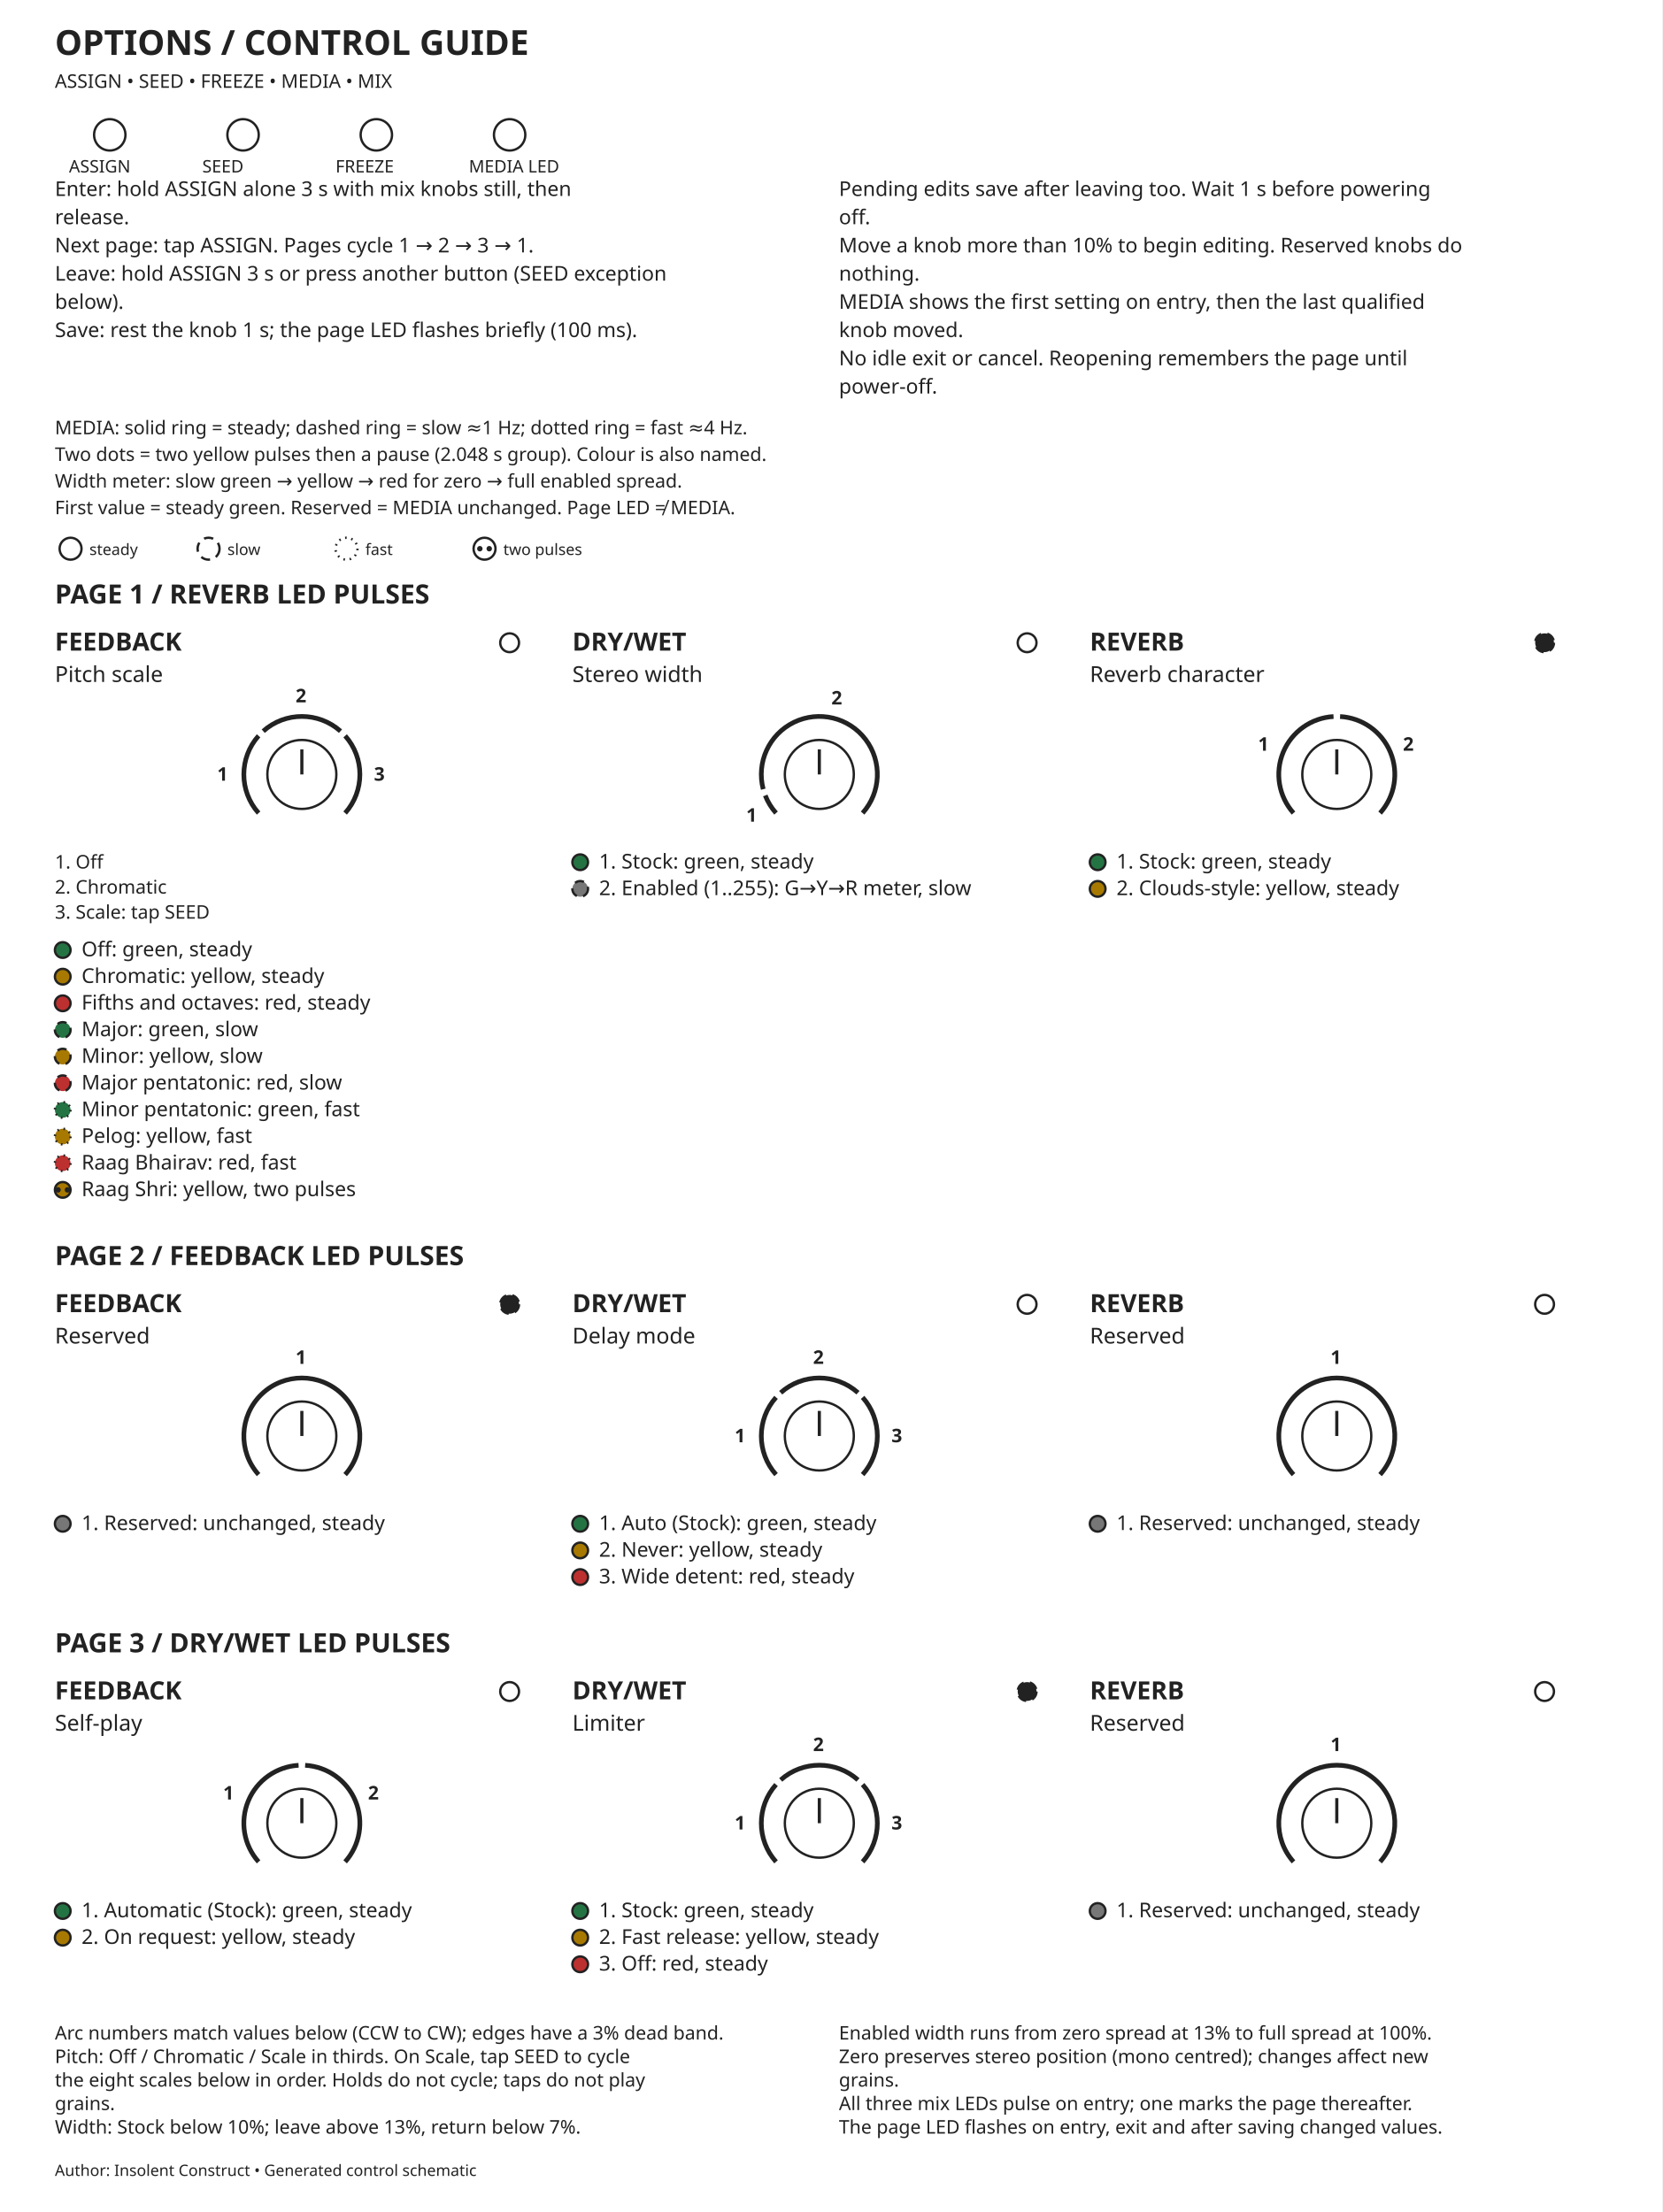
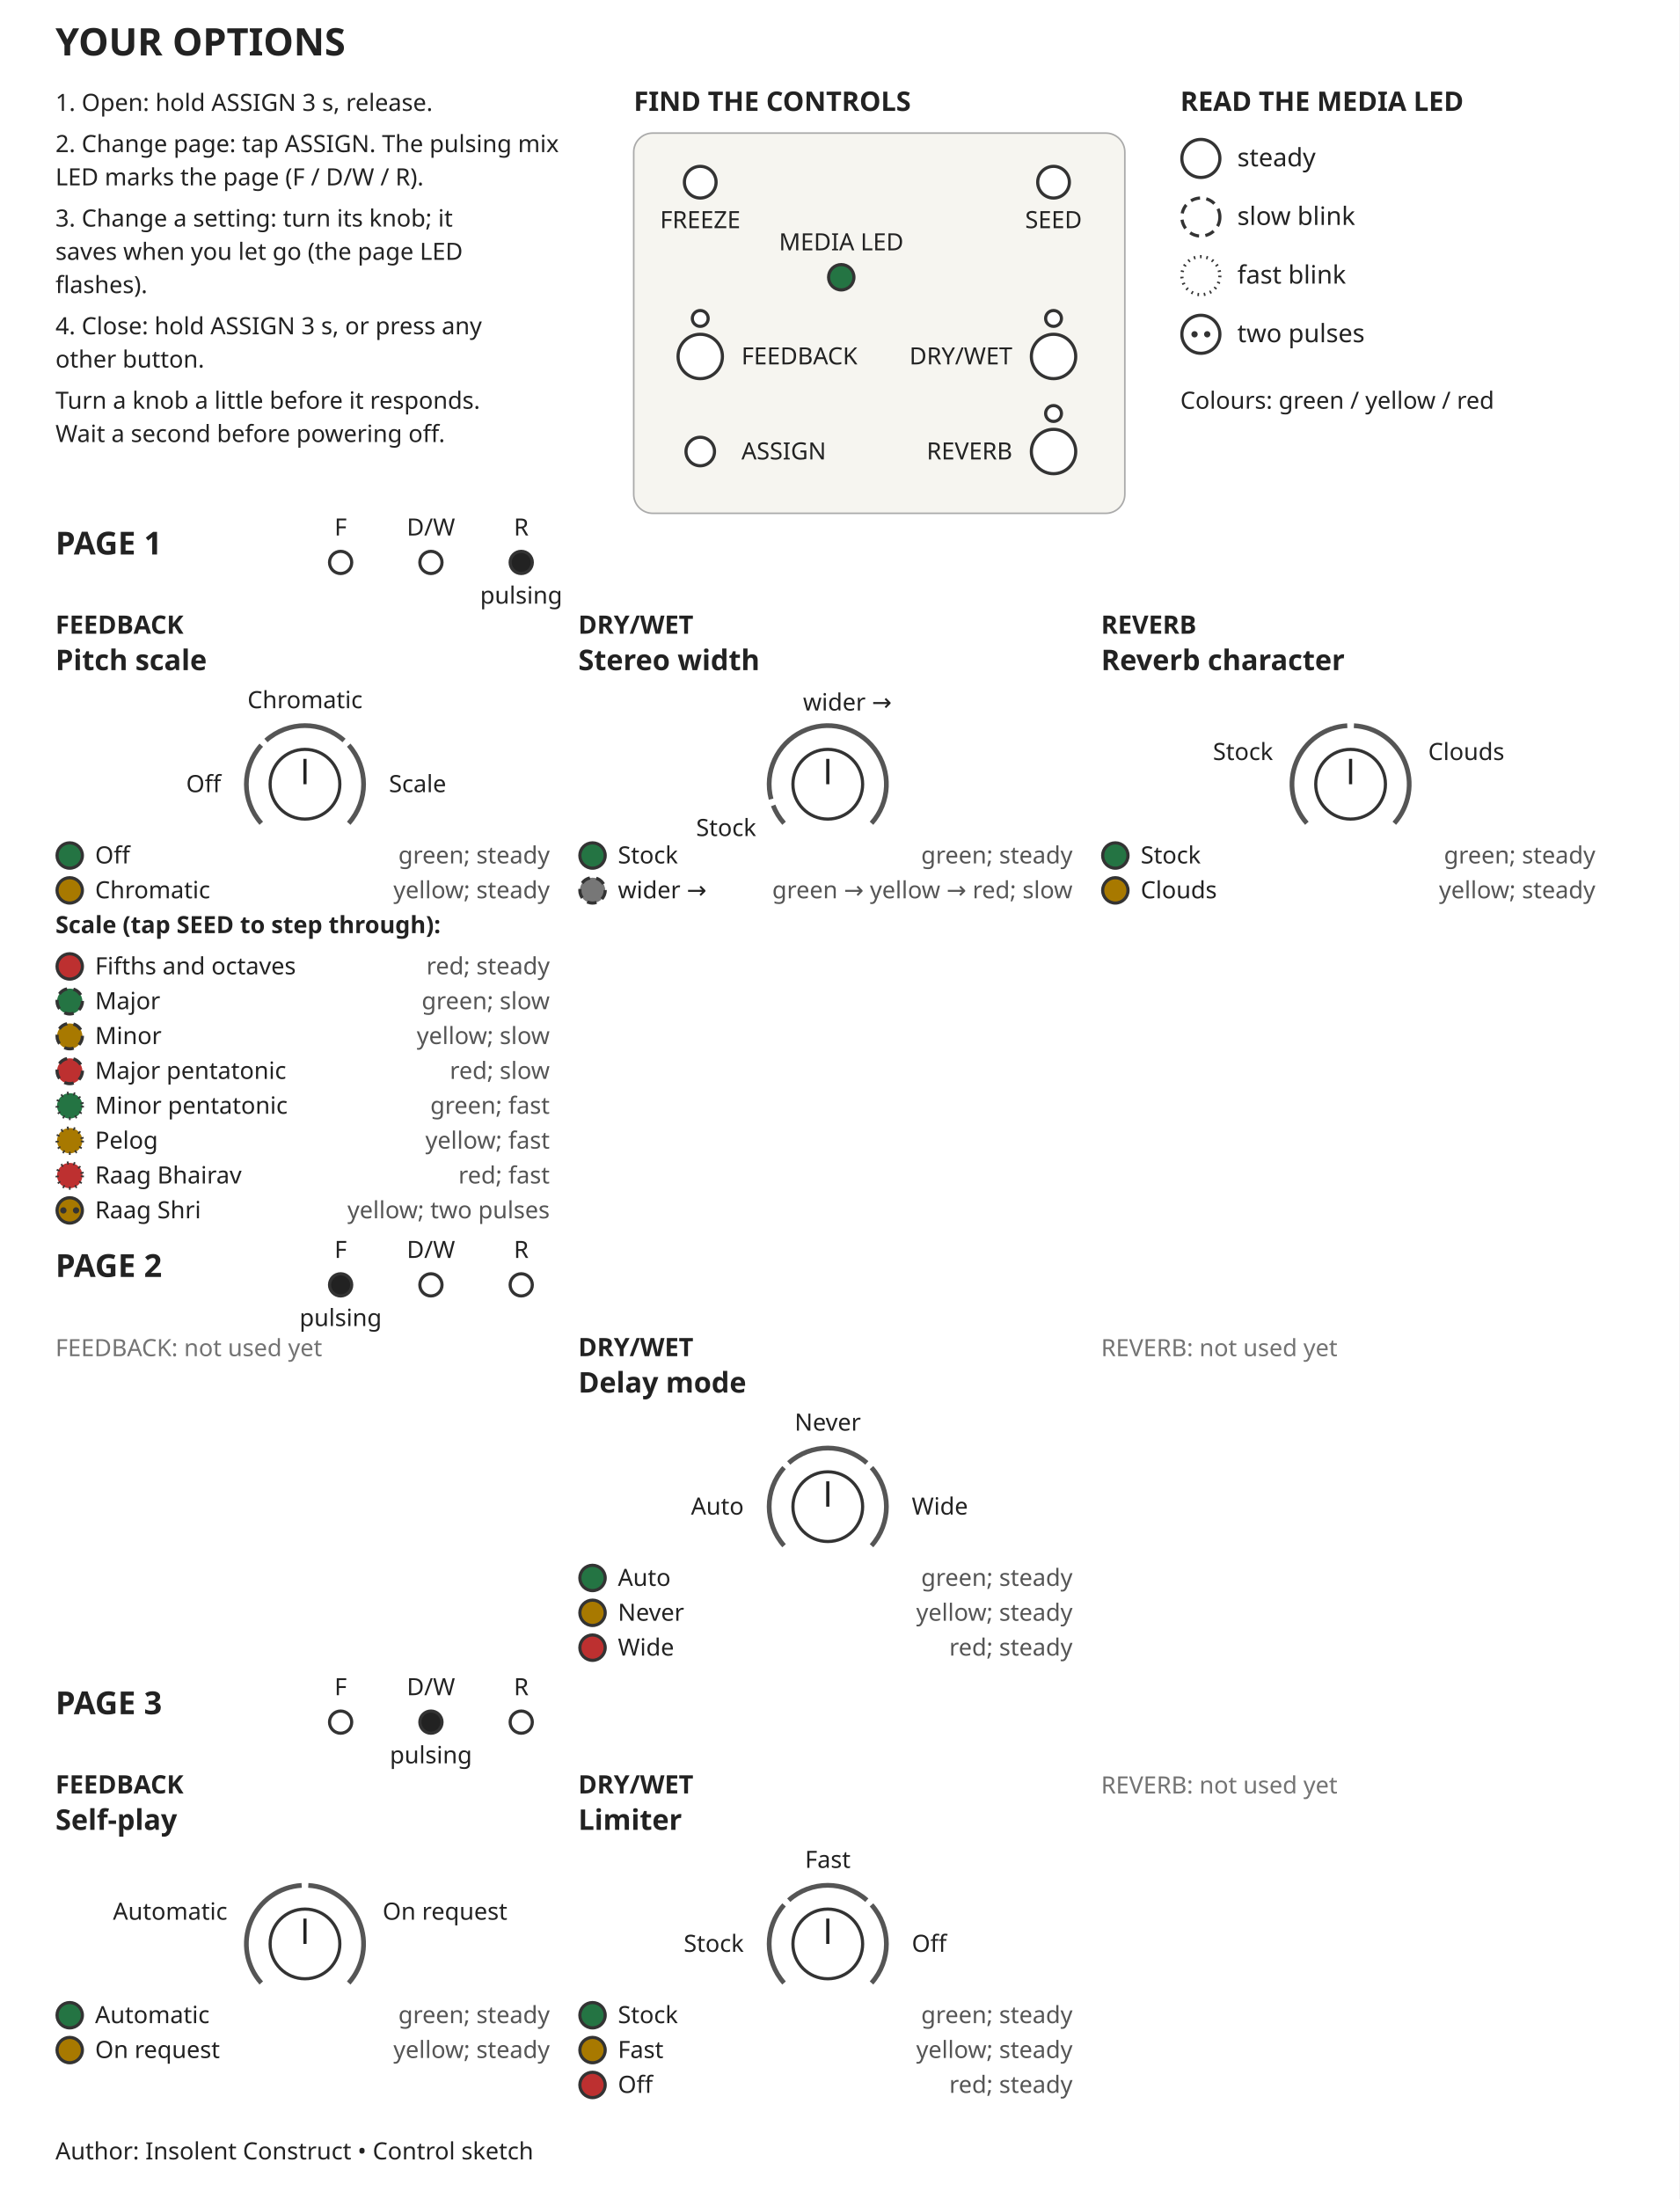
- <svg xmlns="http://www.w3.org/2000/svg" width="190mm" height="252.92mm" viewBox="0 0 1060 1411" role="img" aria-labelledby="title desc">
+ <svg xmlns="http://www.w3.org/2000/svg" width="190mm" height="248.79mm" viewBox="0 0 1060 1388" role="img" aria-labelledby="title desc">
  <rect width="100%" height="100%" fill="white" />
  <g font-family="sans-serif" fill="#222">
-     <text x="35" y="35" font-size="22" font-weight="bold">OPTIONS / CONTROL GUIDE</text>
-     <text x="35" y="56" font-size="12" font-weight="normal">ASSIGN • SEED • FREEZE • MEDIA • MIX</text>
-     <circle cx="70" cy="86" r="10" fill="white" stroke="#222" stroke-width="1.5" />
-     <text x="44" y="110" font-size="11" font-weight="normal">ASSIGN</text>
-     <circle cx="155" cy="86" r="10" fill="white" stroke="#222" stroke-width="1.5" />
-     <text x="129" y="110" font-size="11" font-weight="normal">SEED</text>
-     <circle cx="240" cy="86" r="10" fill="white" stroke="#222" stroke-width="1.5" />
-     <text x="214" y="110" font-size="11" font-weight="normal">FREEZE</text>
-     <circle cx="325" cy="86" r="10" fill="white" stroke="#222" stroke-width="1.5" />
-     <text x="299" y="110" font-size="11" font-weight="normal">MEDIA LED</text>
-     <text x="35" y="125" font-size="13" font-weight="normal">Enter: hold ASSIGN alone 3 s with mix knobs still, then</text>
-     <text x="35" y="143" font-size="13" font-weight="normal">release.</text>
-     <text x="35" y="161" font-size="13" font-weight="normal">Next page: tap ASSIGN. Pages cycle 1 → 2 → 3 → 1.</text>
-     <text x="35" y="179" font-size="13" font-weight="normal">Leave: hold ASSIGN 3 s or press another button (SEED exception</text>
-     <text x="35" y="197" font-size="13" font-weight="normal">below).</text>
-     <text x="35" y="215" font-size="13" font-weight="normal">Save: rest the knob 1 s; the page LED flashes briefly (100 ms).</text>
-     <text x="535" y="125" font-size="13" font-weight="normal">Pending edits save after leaving too. Wait 1 s before powering</text>
-     <text x="535" y="143" font-size="13" font-weight="normal">off.</text>
-     <text x="535" y="161" font-size="13" font-weight="normal">Move a knob more than 10% to begin editing. Reserved knobs do</text>
-     <text x="535" y="179" font-size="13" font-weight="normal">nothing.</text>
-     <text x="535" y="197" font-size="13" font-weight="normal">MEDIA shows the first setting on entry, then the last qualified</text>
-     <text x="535" y="215" font-size="13" font-weight="normal">knob moved.</text>
-     <text x="535" y="233" font-size="13" font-weight="normal">No idle exit or cancel. Reopening remembers the page until</text>
-     <text x="535" y="251" font-size="13" font-weight="normal">power-off.</text>
-     <text x="35" y="277" font-size="12" font-weight="normal">MEDIA: solid ring = steady; dashed ring = slow ≈1 Hz; dotted ring = fast ≈4 Hz.</text>
-     <text x="35" y="294" font-size="12" font-weight="normal">Two dots = two yellow pulses then a pause (2.048 s group). Colour is also named.</text>
-     <text x="35" y="311" font-size="12" font-weight="normal">Width meter: slow green → yellow → red for zero → full enabled spread.</text>
-     <text x="35" y="328" font-size="12" font-weight="normal">First value = steady green. Reserved = MEDIA unchanged. Page LED ≠ MEDIA.</text>
-     <circle cx="45" cy="350" r="7" fill="white" stroke="#222" stroke-width="1.5" />
-     <text x="57" y="354" font-size="10" font-weight="normal">steady</text>
-     <circle cx="133" cy="350" r="7" fill="white" stroke="#222" stroke-width="1.5" stroke-dasharray="6 4" />
-     <text x="145" y="354" font-size="10" font-weight="normal">slow</text>
-     <circle cx="221" cy="350" r="7" fill="white" stroke="#222" stroke-width="1.5" stroke-dasharray="1 3" />
-     <text x="233" y="354" font-size="10" font-weight="normal">fast</text>
-     <circle cx="309" cy="350" r="7" fill="white" stroke="#222" stroke-width="1.5" />
-     <circle cx="306" cy="350" r="1" fill="#222" stroke="#222" stroke-width="1.5" />
-     <circle cx="312" cy="350" r="1" fill="#222" stroke="#222" stroke-width="1.5" />
-     <text x="321" y="354" font-size="10" font-weight="normal">two pulses</text>
-     <text x="35" y="385" font-size="17" font-weight="bold">PAGE 1 / REVERB LED PULSES</text>
-     <circle cx="325" cy="410" r="6" fill="white" stroke="#222" stroke-width="1.5" />
-     <text x="35" y="415" font-size="16" font-weight="bold">FEEDBACK</text>
-     <text x="35" y="435" font-size="14" font-weight="normal">Pitch scale</text>
-     <circle cx="192.5" cy="494" r="22" fill="white" stroke="#222" stroke-width="1.5" />
-     <path d="M 192.5 494 v -16" stroke="#222" stroke-width="2" />
-     <path d="M 164.900 518.642 A 37 37 0 0 1 164.900 469.358" fill="none" stroke="#222" stroke-width="3" />
-     <text x="138.5" y="498.0" font-size="12" font-weight="bold">1</text>
-     <text x="35" y="554" font-size="12" font-weight="normal">1. Off</text>
-     <path d="M 167.858 466.400 A 37 37 0 0 1 217.142 466.400" fill="none" stroke="#222" stroke-width="3" />
-     <text x="188.5" y="448.0" font-size="12" font-weight="bold">2</text>
-     <text x="35" y="570" font-size="12" font-weight="normal">2. Chromatic</text>
-     <path d="M 220.100 469.358 A 37 37 0 0 1 220.100 518.642" fill="none" stroke="#222" stroke-width="3" />
-     <text x="238.5" y="498.0" font-size="12" font-weight="bold">3</text>
-     <text x="35" y="586" font-size="12" font-weight="normal">3. Scale: tap SEED</text>
-     <circle cx="40" cy="606" r="5" fill="#247443" stroke="#222" stroke-width="1.5" />
-     <text x="52" y="610" font-size="13" font-weight="normal">Off: green, steady</text>
-     <circle cx="40" cy="623" r="5" fill="#a87900" stroke="#222" stroke-width="1.5" />
-     <text x="52" y="627" font-size="13" font-weight="normal">Chromatic: yellow, steady</text>
-     <circle cx="40" cy="640" r="5" fill="#bd3030" stroke="#222" stroke-width="1.5" />
-     <text x="52" y="644" font-size="13" font-weight="normal">Fifths and octaves: red, steady</text>
-     <circle cx="40" cy="657" r="5" fill="#247443" stroke="#222" stroke-width="1.5" stroke-dasharray="6 4" />
-     <text x="52" y="661" font-size="13" font-weight="normal">Major: green, slow</text>
-     <circle cx="40" cy="674" r="5" fill="#a87900" stroke="#222" stroke-width="1.5" stroke-dasharray="6 4" />
-     <text x="52" y="678" font-size="13" font-weight="normal">Minor: yellow, slow</text>
-     <circle cx="40" cy="691" r="5" fill="#bd3030" stroke="#222" stroke-width="1.5" stroke-dasharray="6 4" />
-     <text x="52" y="695" font-size="13" font-weight="normal">Major pentatonic: red, slow</text>
-     <circle cx="40" cy="708" r="5" fill="#247443" stroke="#222" stroke-width="1.5" stroke-dasharray="1 3" />
-     <text x="52" y="712" font-size="13" font-weight="normal">Minor pentatonic: green, fast</text>
-     <circle cx="40" cy="725" r="5" fill="#a87900" stroke="#222" stroke-width="1.5" stroke-dasharray="1 3" />
-     <text x="52" y="729" font-size="13" font-weight="normal">Pelog: yellow, fast</text>
-     <circle cx="40" cy="742" r="5" fill="#bd3030" stroke="#222" stroke-width="1.5" stroke-dasharray="1 3" />
-     <text x="52" y="746" font-size="13" font-weight="normal">Raag Bhairav: red, fast</text>
-     <circle cx="40" cy="759" r="5" fill="#a87900" stroke="#222" stroke-width="1.5" />
-     <circle cx="37" cy="759" r="1" fill="#222" stroke="#222" stroke-width="1.5" />
-     <circle cx="43" cy="759" r="1" fill="#222" stroke="#222" stroke-width="1.5" />
-     <text x="52" y="763" font-size="13" font-weight="normal">Raag Shri: yellow, two pulses</text>
-     <circle cx="655" cy="410" r="6" fill="white" stroke="#222" stroke-width="1.5" />
-     <text x="365" y="415" font-size="16" font-weight="bold">DRY/WET</text>
-     <text x="365" y="435" font-size="14" font-weight="normal">Stereo width</text>
-     <circle cx="522.5" cy="494" r="22" fill="white" stroke="#222" stroke-width="1.5" />
-     <path d="M 522.5 494 v -16" stroke="#222" stroke-width="2" />
-     <path d="M 494.900 518.642 A 37 37 0 0 1 488.013 507.404" fill="none" stroke="#222" stroke-width="3" />
-     <text x="475.87" y="524.12" font-size="12" font-weight="bold">1</text>
-     <path d="M 486.721 503.427 A 37 37 0 1 1 550.100 518.642" fill="none" stroke="#222" stroke-width="3" />
-     <text x="530.17" y="449.38" font-size="12" font-weight="bold">2</text>
-     <circle cx="370" cy="550" r="5" fill="#247443" stroke="#222" stroke-width="1.5" />
-     <text x="382" y="554" font-size="13" font-weight="normal">1. Stock: green, steady</text>
-     <circle cx="370" cy="567" r="5" fill="#777" stroke="#222" stroke-width="1.5" stroke-dasharray="6 4" />
-     <text x="382" y="571" font-size="13" font-weight="normal">2. Enabled (1..255): G→Y→R meter, slow</text>
-     <circle cx="985" cy="410" r="6" fill="#222" stroke="#222" stroke-width="1.5" stroke-dasharray="6 4" />
-     <text x="695" y="415" font-size="16" font-weight="bold">REVERB</text>
-     <text x="695" y="435" font-size="14" font-weight="normal">Reverb character</text>
-     <circle cx="852.5" cy="494" r="22" fill="white" stroke="#222" stroke-width="1.5" />
-     <path d="M 852.5 494 v -16" stroke="#222" stroke-width="2" />
-     <path d="M 824.900 518.642 A 37 37 0 0 1 850.409 457.059" fill="none" stroke="#222" stroke-width="3" />
-     <text x="802.31" y="478.87" font-size="12" font-weight="bold">1</text>
-     <path d="M 854.591 457.059 A 37 37 0 0 1 880.100 518.642" fill="none" stroke="#222" stroke-width="3" />
-     <text x="894.69" y="478.87" font-size="12" font-weight="bold">2</text>
-     <circle cx="700" cy="550" r="5" fill="#247443" stroke="#222" stroke-width="1.5" />
-     <text x="712" y="554" font-size="13" font-weight="normal">1. Stock: green, steady</text>
-     <circle cx="700" cy="567" r="5" fill="#a87900" stroke="#222" stroke-width="1.5" />
-     <text x="712" y="571" font-size="13" font-weight="normal">2. Clouds-style: yellow, steady</text>
-     <text x="35" y="807" font-size="17" font-weight="bold">PAGE 2 / FEEDBACK LED PULSES</text>
-     <circle cx="325" cy="832" r="6" fill="#222" stroke="#222" stroke-width="1.5" stroke-dasharray="6 4" />
-     <text x="35" y="837" font-size="16" font-weight="bold">FEEDBACK</text>
-     <text x="35" y="857" font-size="14" font-weight="normal">Reserved</text>
-     <circle cx="192.5" cy="916" r="22" fill="white" stroke="#222" stroke-width="1.5" />
-     <path d="M 192.5 916 v -16" stroke="#222" stroke-width="2" />
-     <path d="M 164.900 940.642 A 37 37 0 1 1 220.100 940.642" fill="none" stroke="#222" stroke-width="3" />
-     <text x="188.5" y="870.0" font-size="12" font-weight="bold">1</text>
-     <circle cx="40" cy="972" r="5" fill="#777" stroke="#222" stroke-width="1.5" />
-     <text x="52" y="976" font-size="13" font-weight="normal">1. Reserved: unchanged, steady</text>
-     <circle cx="655" cy="832" r="6" fill="white" stroke="#222" stroke-width="1.5" />
-     <text x="365" y="837" font-size="16" font-weight="bold">DRY/WET</text>
-     <text x="365" y="857" font-size="14" font-weight="normal">Delay mode</text>
-     <circle cx="522.5" cy="916" r="22" fill="white" stroke="#222" stroke-width="1.5" />
-     <path d="M 522.5 916 v -16" stroke="#222" stroke-width="2" />
-     <path d="M 494.900 940.642 A 37 37 0 0 1 494.900 891.358" fill="none" stroke="#222" stroke-width="3" />
-     <text x="468.5" y="920.0" font-size="12" font-weight="bold">1</text>
-     <path d="M 497.858 888.400 A 37 37 0 0 1 547.142 888.400" fill="none" stroke="#222" stroke-width="3" />
-     <text x="518.5" y="870.0" font-size="12" font-weight="bold">2</text>
-     <path d="M 550.100 891.358 A 37 37 0 0 1 550.100 940.642" fill="none" stroke="#222" stroke-width="3" />
-     <text x="568.5" y="920.0" font-size="12" font-weight="bold">3</text>
-     <circle cx="370" cy="972" r="5" fill="#247443" stroke="#222" stroke-width="1.5" />
-     <text x="382" y="976" font-size="13" font-weight="normal">1. Auto (Stock): green, steady</text>
-     <circle cx="370" cy="989" r="5" fill="#a87900" stroke="#222" stroke-width="1.5" />
-     <text x="382" y="993" font-size="13" font-weight="normal">2. Never: yellow, steady</text>
-     <circle cx="370" cy="1006" r="5" fill="#bd3030" stroke="#222" stroke-width="1.5" />
-     <text x="382" y="1010" font-size="13" font-weight="normal">3. Wide detent: red, steady</text>
-     <circle cx="985" cy="832" r="6" fill="white" stroke="#222" stroke-width="1.5" />
-     <text x="695" y="837" font-size="16" font-weight="bold">REVERB</text>
-     <text x="695" y="857" font-size="14" font-weight="normal">Reserved</text>
-     <circle cx="852.5" cy="916" r="22" fill="white" stroke="#222" stroke-width="1.5" />
-     <path d="M 852.5 916 v -16" stroke="#222" stroke-width="2" />
-     <path d="M 824.900 940.642 A 37 37 0 1 1 880.100 940.642" fill="none" stroke="#222" stroke-width="3" />
-     <text x="848.5" y="870.0" font-size="12" font-weight="bold">1</text>
-     <circle cx="700" cy="972" r="5" fill="#777" stroke="#222" stroke-width="1.5" />
-     <text x="712" y="976" font-size="13" font-weight="normal">1. Reserved: unchanged, steady</text>
-     <text x="35" y="1054" font-size="17" font-weight="bold">PAGE 3 / DRY/WET LED PULSES</text>
-     <circle cx="325" cy="1079" r="6" fill="white" stroke="#222" stroke-width="1.5" />
-     <text x="35" y="1084" font-size="16" font-weight="bold">FEEDBACK</text>
-     <text x="35" y="1104" font-size="14" font-weight="normal">Self-play</text>
-     <circle cx="192.5" cy="1163" r="22" fill="white" stroke="#222" stroke-width="1.5" />
-     <path d="M 192.5 1163 v -16" stroke="#222" stroke-width="2" />
-     <path d="M 164.900 1187.642 A 37 37 0 0 1 190.409 1126.059" fill="none" stroke="#222" stroke-width="3" />
-     <text x="142.31" y="1147.87" font-size="12" font-weight="bold">1</text>
-     <path d="M 194.591 1126.059 A 37 37 0 0 1 220.100 1187.642" fill="none" stroke="#222" stroke-width="3" />
-     <text x="234.69" y="1147.87" font-size="12" font-weight="bold">2</text>
-     <circle cx="40" cy="1219" r="5" fill="#247443" stroke="#222" stroke-width="1.5" />
-     <text x="52" y="1223" font-size="13" font-weight="normal">1. Automatic (Stock): green, steady</text>
-     <circle cx="40" cy="1236" r="5" fill="#a87900" stroke="#222" stroke-width="1.5" />
-     <text x="52" y="1240" font-size="13" font-weight="normal">2. On request: yellow, steady</text>
-     <circle cx="655" cy="1079" r="6" fill="#222" stroke="#222" stroke-width="1.5" stroke-dasharray="6 4" />
-     <text x="365" y="1084" font-size="16" font-weight="bold">DRY/WET</text>
-     <text x="365" y="1104" font-size="14" font-weight="normal">Limiter</text>
-     <circle cx="522.5" cy="1163" r="22" fill="white" stroke="#222" stroke-width="1.5" />
-     <path d="M 522.5 1163 v -16" stroke="#222" stroke-width="2" />
-     <path d="M 494.900 1187.642 A 37 37 0 0 1 494.900 1138.358" fill="none" stroke="#222" stroke-width="3" />
-     <text x="468.5" y="1167.0" font-size="12" font-weight="bold">1</text>
-     <path d="M 497.858 1135.400 A 37 37 0 0 1 547.142 1135.400" fill="none" stroke="#222" stroke-width="3" />
-     <text x="518.5" y="1117.0" font-size="12" font-weight="bold">2</text>
-     <path d="M 550.100 1138.358 A 37 37 0 0 1 550.100 1187.642" fill="none" stroke="#222" stroke-width="3" />
-     <text x="568.5" y="1167.0" font-size="12" font-weight="bold">3</text>
-     <circle cx="370" cy="1219" r="5" fill="#247443" stroke="#222" stroke-width="1.5" />
-     <text x="382" y="1223" font-size="13" font-weight="normal">1. Stock: green, steady</text>
-     <circle cx="370" cy="1236" r="5" fill="#a87900" stroke="#222" stroke-width="1.5" />
-     <text x="382" y="1240" font-size="13" font-weight="normal">2. Fast release: yellow, steady</text>
-     <circle cx="370" cy="1253" r="5" fill="#bd3030" stroke="#222" stroke-width="1.5" />
-     <text x="382" y="1257" font-size="13" font-weight="normal">3. Off: red, steady</text>
-     <circle cx="985" cy="1079" r="6" fill="white" stroke="#222" stroke-width="1.5" />
-     <text x="695" y="1084" font-size="16" font-weight="bold">REVERB</text>
-     <text x="695" y="1104" font-size="14" font-weight="normal">Reserved</text>
-     <circle cx="852.5" cy="1163" r="22" fill="white" stroke="#222" stroke-width="1.5" />
-     <path d="M 852.5 1163 v -16" stroke="#222" stroke-width="2" />
-     <path d="M 824.900 1187.642 A 37 37 0 1 1 880.100 1187.642" fill="none" stroke="#222" stroke-width="3" />
-     <text x="848.5" y="1117.0" font-size="12" font-weight="bold">1</text>
-     <circle cx="700" cy="1219" r="5" fill="#777" stroke="#222" stroke-width="1.5" />
-     <text x="712" y="1223" font-size="13" font-weight="normal">1. Reserved: unchanged, steady</text>
-     <text x="35" y="1301" font-size="12" font-weight="normal">Arc numbers match values below (CCW to CW); edges have a 3% dead band.</text>
-     <text x="35" y="1316" font-size="12" font-weight="normal">Pitch: Off / Chromatic / Scale in thirds. On Scale, tap SEED to cycle</text>
-     <text x="35" y="1331" font-size="12" font-weight="normal">the eight scales below in order. Holds do not cycle; taps do not play</text>
-     <text x="35" y="1346" font-size="12" font-weight="normal">grains.</text>
-     <text x="35" y="1361" font-size="12" font-weight="normal">Width: Stock below 10%; leave above 13%, return below 7%.</text>
-     <text x="535" y="1301" font-size="12" font-weight="normal">Enabled width runs from zero spread at 13% to full spread at 100%.</text>
-     <text x="535" y="1316" font-size="12" font-weight="normal">Zero preserves stereo position (mono centred); changes affect new</text>
-     <text x="535" y="1331" font-size="12" font-weight="normal">grains.</text>
-     <text x="535" y="1346" font-size="12" font-weight="normal">All three mix LEDs pulse on entry; one marks the page thereafter.</text>
-     <text x="535" y="1361" font-size="12" font-weight="normal">The page LED flashes on entry, exit and after saving changed values.</text>
-     <text x="35" y="1388" font-size="10" font-weight="normal">Author: Insolent Construct • Generated control schematic</text>
+     <text x="35" y="35" font-size="24" font-weight="bold" fill="#222" text-anchor="start">YOUR OPTIONS</text>
+     <text x="35" y="70" font-size="15" font-weight="normal" fill="#222" text-anchor="start">1. Open: hold ASSIGN 3 s, release.</text>
+     <text x="35" y="96" font-size="15" font-weight="normal" fill="#222" text-anchor="start">2. Change page: tap ASSIGN. The pulsing mix</text>
+     <text x="35" y="117" font-size="15" font-weight="normal" fill="#222" text-anchor="start">LED marks the page (F / D/W / R).</text>
+     <text x="35" y="143" font-size="15" font-weight="normal" fill="#222" text-anchor="start">3. Change a setting: turn its knob; it</text>
+     <text x="35" y="164" font-size="15" font-weight="normal" fill="#222" text-anchor="start">saves when you let go (the page LED</text>
+     <text x="35" y="185" font-size="15" font-weight="normal" fill="#222" text-anchor="start">flashes).</text>
+     <text x="35" y="211" font-size="15" font-weight="normal" fill="#222" text-anchor="start">4. Close: hold ASSIGN 3 s, or press any</text>
+     <text x="35" y="232" font-size="15" font-weight="normal" fill="#222" text-anchor="start">other button.</text>
+     <text x="35" y="258" font-size="15" font-weight="normal" fill="#222" text-anchor="start">Turn a knob a little before it responds.</text>
+     <text x="35" y="279" font-size="15" font-weight="normal" fill="#222" text-anchor="start">Wait a second before powering off.</text>
+     <text x="400" y="70" font-size="17" font-weight="bold" fill="#222" text-anchor="start">FIND THE CONTROLS</text>
+     <rect x="400" y="84" width="310" height="240" rx="12" fill="#f6f5f0" stroke="#aaa" />
+     <circle cx="442" cy="115" r="10" fill="white" stroke="#333" stroke-width="2" />
+     <text x="442" y="144" font-size="15" font-weight="normal" fill="#222" text-anchor="middle">FREEZE</text>
+     <circle cx="665" cy="115" r="10" fill="white" stroke="#333" stroke-width="2" />
+     <text x="665" y="144" font-size="15" font-weight="normal" fill="#222" text-anchor="middle">SEED</text>
+     <circle cx="531" cy="175" r="8" fill="#247443" stroke="#333" stroke-width="2" />
+     <text x="531" y="158" font-size="15" font-weight="normal" fill="#222" text-anchor="middle">MEDIA LED</text>
+     <circle cx="442" cy="225" r="14" fill="white" stroke="#333" stroke-width="2" />
+     <circle cx="442" cy="201" r="5" fill="white" stroke="#333" stroke-width="2" />
+     <text x="468" y="230" font-size="15" font-weight="normal" fill="#222" text-anchor="start">FEEDBACK</text>
+     <circle cx="665" cy="225" r="14" fill="white" stroke="#333" stroke-width="2" />
+     <circle cx="665" cy="201" r="5" fill="white" stroke="#333" stroke-width="2" />
+     <text x="639" y="230" font-size="15" font-weight="normal" fill="#222" text-anchor="end">DRY/WET</text>
+     <circle cx="665" cy="285" r="14" fill="white" stroke="#333" stroke-width="2" />
+     <circle cx="665" cy="261" r="5" fill="white" stroke="#333" stroke-width="2" />
+     <text x="639" y="290" font-size="15" font-weight="normal" fill="#222" text-anchor="end">REVERB</text>
+     <circle cx="442" cy="285" r="9" fill="white" stroke="#333" stroke-width="2" />
+     <text x="468" y="290" font-size="15" font-weight="normal" fill="#222" text-anchor="start">ASSIGN</text>
+     <text x="745" y="70" font-size="17" font-weight="bold" fill="#222" text-anchor="start">READ THE MEDIA LED</text>
+     <circle cx="758" cy="100" r="12" fill="white" stroke="#333" stroke-width="2" />
+     <text x="781" y="105" font-size="16" font-weight="normal" fill="#222" text-anchor="start">steady</text>
+     <circle cx="758" cy="137" r="12" fill="white" stroke="#333" stroke-width="2" stroke-dasharray="6 4" />
+     <text x="781" y="142" font-size="16" font-weight="normal" fill="#222" text-anchor="start">slow blink</text>
+     <circle cx="758" cy="174" r="12" fill="white" stroke="#333" stroke-width="2" stroke-dasharray="1 3" />
+     <text x="781" y="179" font-size="16" font-weight="normal" fill="#222" text-anchor="start">fast blink</text>
+     <circle cx="758" cy="211" r="12" fill="white" stroke="#333" stroke-width="2" />
+     <circle cx="754" cy="211" r="1" fill="#222" stroke="#333" stroke-width="2" />
+     <circle cx="762" cy="211" r="1" fill="#222" stroke="#333" stroke-width="2" />
+     <text x="781" y="216" font-size="16" font-weight="normal" fill="#222" text-anchor="start">two pulses</text>
+     <text x="745" y="258" font-size="15" font-weight="normal" fill="#222" text-anchor="start">Colours: green / yellow / red</text>
+     <text x="35" y="350" font-size="20" font-weight="bold" fill="#222" text-anchor="start">PAGE 1</text>
+     <text x="215" y="338" font-size="15" font-weight="normal" fill="#222" text-anchor="middle">F</text>
+     <circle cx="215" cy="355" r="7" fill="white" stroke="#333" stroke-width="2" />
+     <text x="272" y="338" font-size="15" font-weight="normal" fill="#222" text-anchor="middle">D/W</text>
+     <circle cx="272" cy="355" r="7" fill="white" stroke="#333" stroke-width="2" />
+     <text x="329" y="338" font-size="15" font-weight="normal" fill="#222" text-anchor="middle">R</text>
+     <circle cx="329" cy="355" r="7" fill="#222" stroke="#333" stroke-width="2" />
+     <text x="329" y="381" font-size="15" font-weight="normal" fill="#222" text-anchor="middle">pulsing</text>
+     <text x="35" y="400" font-size="16" font-weight="bold" fill="#222" text-anchor="start">FEEDBACK</text>
+     <text x="35" y="423" font-size="18" font-weight="bold" fill="#222" text-anchor="start">Pitch scale</text>
+     <circle cx="192.5" cy="495" r="22" fill="white" stroke="#333" stroke-width="2" />
+     <path d="M 192.5 495 v -16" stroke="#222" stroke-width="2" />
+     <path d="M 164.900 519.642 A 37 37 0 0 1 164.900 470.358" fill="none" stroke="#555" stroke-width="3" />
+     <text x="139.5" y="500.0" font-size="15" font-weight="normal" fill="#222" text-anchor="end">Off</text>
+     <path d="M 167.858 467.400 A 37 37 0 0 1 217.142 467.400" fill="none" stroke="#555" stroke-width="3" />
+     <text x="192.5" y="447.0" font-size="15" font-weight="normal" fill="#222" text-anchor="middle">Chromatic</text>
+     <path d="M 220.100 470.358 A 37 37 0 0 1 220.100 519.642" fill="none" stroke="#555" stroke-width="3" />
+     <text x="245.5" y="500.0" font-size="15" font-weight="normal" fill="#222" text-anchor="start">Scale</text>
+     <circle cx="44" cy="540" r="8" fill="#247443" stroke="#333" stroke-width="2" />
+     <text x="60" y="545" font-size="15" font-weight="normal" fill="#222" text-anchor="start">Off</text>
+     <text x="347" y="545" font-size="15" font-weight="normal" fill="#555" text-anchor="end">green; steady</text>
+     <circle cx="44" cy="562" r="8" fill="#a87900" stroke="#333" stroke-width="2" />
+     <text x="60" y="567" font-size="15" font-weight="normal" fill="#222" text-anchor="start">Chromatic</text>
+     <text x="347" y="567" font-size="15" font-weight="normal" fill="#555" text-anchor="end">yellow; steady</text>
+     <text x="35" y="589" font-size="15" font-weight="bold" fill="#222" text-anchor="start">Scale (tap SEED to step through):</text>
+     <circle cx="44" cy="610" r="8" fill="#bd3030" stroke="#333" stroke-width="2" />
+     <text x="60" y="615" font-size="15" font-weight="normal" fill="#222" text-anchor="start">Fifths and octaves</text>
+     <text x="347" y="615" font-size="15" font-weight="normal" fill="#555" text-anchor="end">red; steady</text>
+     <circle cx="44" cy="632" r="8" fill="#247443" stroke="#333" stroke-width="2" stroke-dasharray="6 4" />
+     <text x="60" y="637" font-size="15" font-weight="normal" fill="#222" text-anchor="start">Major</text>
+     <text x="347" y="637" font-size="15" font-weight="normal" fill="#555" text-anchor="end">green; slow</text>
+     <circle cx="44" cy="654" r="8" fill="#a87900" stroke="#333" stroke-width="2" stroke-dasharray="6 4" />
+     <text x="60" y="659" font-size="15" font-weight="normal" fill="#222" text-anchor="start">Minor</text>
+     <text x="347" y="659" font-size="15" font-weight="normal" fill="#555" text-anchor="end">yellow; slow</text>
+     <circle cx="44" cy="676" r="8" fill="#bd3030" stroke="#333" stroke-width="2" stroke-dasharray="6 4" />
+     <text x="60" y="681" font-size="15" font-weight="normal" fill="#222" text-anchor="start">Major pentatonic</text>
+     <text x="347" y="681" font-size="15" font-weight="normal" fill="#555" text-anchor="end">red; slow</text>
+     <circle cx="44" cy="698" r="8" fill="#247443" stroke="#333" stroke-width="2" stroke-dasharray="1 3" />
+     <text x="60" y="703" font-size="15" font-weight="normal" fill="#222" text-anchor="start">Minor pentatonic</text>
+     <text x="347" y="703" font-size="15" font-weight="normal" fill="#555" text-anchor="end">green; fast</text>
+     <circle cx="44" cy="720" r="8" fill="#a87900" stroke="#333" stroke-width="2" stroke-dasharray="1 3" />
+     <text x="60" y="725" font-size="15" font-weight="normal" fill="#222" text-anchor="start">Pelog</text>
+     <text x="347" y="725" font-size="15" font-weight="normal" fill="#555" text-anchor="end">yellow; fast</text>
+     <circle cx="44" cy="742" r="8" fill="#bd3030" stroke="#333" stroke-width="2" stroke-dasharray="1 3" />
+     <text x="60" y="747" font-size="15" font-weight="normal" fill="#222" text-anchor="start">Raag Bhairav</text>
+     <text x="347" y="747" font-size="15" font-weight="normal" fill="#555" text-anchor="end">red; fast</text>
+     <circle cx="44" cy="764" r="8" fill="#a87900" stroke="#333" stroke-width="2" />
+     <circle cx="40" cy="764" r="1" fill="#222" stroke="#333" stroke-width="2" />
+     <circle cx="48" cy="764" r="1" fill="#222" stroke="#333" stroke-width="2" />
+     <text x="60" y="769" font-size="15" font-weight="normal" fill="#222" text-anchor="start">Raag Shri</text>
+     <text x="347" y="769" font-size="15" font-weight="normal" fill="#555" text-anchor="end">yellow; two pulses</text>
+     <text x="365" y="400" font-size="16" font-weight="bold" fill="#222" text-anchor="start">DRY/WET</text>
+     <text x="365" y="423" font-size="18" font-weight="bold" fill="#222" text-anchor="start">Stereo width</text>
+     <circle cx="522.5" cy="495" r="22" fill="white" stroke="#333" stroke-width="2" />
+     <path d="M 522.5 495 v -16" stroke="#222" stroke-width="2" />
+     <path d="M 494.900 519.642 A 37 37 0 0 1 488.013 508.404" fill="none" stroke="#555" stroke-width="3" />
+     <text x="477.31" y="527.69" font-size="15" font-weight="normal" fill="#222" text-anchor="end">Stock</text>
+     <path d="M 486.721 504.427 A 37 37 0 1 1 550.100 519.642" fill="none" stroke="#555" stroke-width="3" />
+     <text x="534.87" y="448.46" font-size="15" font-weight="normal" fill="#222" text-anchor="middle">wider →</text>
+     <circle cx="374" cy="540" r="8" fill="#247443" stroke="#333" stroke-width="2" />
+     <text x="390" y="545" font-size="15" font-weight="normal" fill="#222" text-anchor="start">Stock</text>
+     <text x="677" y="545" font-size="15" font-weight="normal" fill="#555" text-anchor="end">green; steady</text>
+     <circle cx="374" cy="562" r="8" fill="#777" stroke="#333" stroke-width="2" stroke-dasharray="6 4" />
+     <text x="390" y="567" font-size="15" font-weight="normal" fill="#222" text-anchor="start">wider →</text>
+     <text x="677" y="567" font-size="15" font-weight="normal" fill="#555" text-anchor="end">green → yellow → red; slow</text>
+     <text x="695" y="400" font-size="16" font-weight="bold" fill="#222" text-anchor="start">REVERB</text>
+     <text x="695" y="423" font-size="18" font-weight="bold" fill="#222" text-anchor="start">Reverb character</text>
+     <circle cx="852.5" cy="495" r="22" fill="white" stroke="#333" stroke-width="2" />
+     <path d="M 852.5 495 v -16" stroke="#222" stroke-width="2" />
+     <path d="M 824.900 519.642 A 37 37 0 0 1 850.409 458.059" fill="none" stroke="#555" stroke-width="3" />
+     <text x="803.53" y="479.72" font-size="15" font-weight="normal" fill="#222" text-anchor="end">Stock</text>
+     <path d="M 854.591 458.059 A 37 37 0 0 1 880.100 519.642" fill="none" stroke="#555" stroke-width="3" />
+     <text x="901.47" y="479.72" font-size="15" font-weight="normal" fill="#222" text-anchor="start">Clouds</text>
+     <circle cx="704" cy="540" r="8" fill="#247443" stroke="#333" stroke-width="2" />
+     <text x="720" y="545" font-size="15" font-weight="normal" fill="#222" text-anchor="start">Stock</text>
+     <text x="1007" y="545" font-size="15" font-weight="normal" fill="#555" text-anchor="end">green; steady</text>
+     <circle cx="704" cy="562" r="8" fill="#a87900" stroke="#333" stroke-width="2" />
+     <text x="720" y="567" font-size="15" font-weight="normal" fill="#222" text-anchor="start">Clouds</text>
+     <text x="1007" y="567" font-size="15" font-weight="normal" fill="#555" text-anchor="end">yellow; steady</text>
+     <text x="35" y="806" font-size="20" font-weight="bold" fill="#222" text-anchor="start">PAGE 2</text>
+     <text x="215" y="794" font-size="15" font-weight="normal" fill="#222" text-anchor="middle">F</text>
+     <circle cx="215" cy="811" r="7" fill="#222" stroke="#333" stroke-width="2" />
+     <text x="215" y="837" font-size="15" font-weight="normal" fill="#222" text-anchor="middle">pulsing</text>
+     <text x="272" y="794" font-size="15" font-weight="normal" fill="#222" text-anchor="middle">D/W</text>
+     <circle cx="272" cy="811" r="7" fill="white" stroke="#333" stroke-width="2" />
+     <text x="329" y="794" font-size="15" font-weight="normal" fill="#222" text-anchor="middle">R</text>
+     <circle cx="329" cy="811" r="7" fill="white" stroke="#333" stroke-width="2" />
+     <text x="35" y="856" font-size="15" font-weight="normal" fill="#737373" text-anchor="start">FEEDBACK: not used yet</text>
+     <text x="365" y="856" font-size="16" font-weight="bold" fill="#222" text-anchor="start">DRY/WET</text>
+     <text x="365" y="879" font-size="18" font-weight="bold" fill="#222" text-anchor="start">Delay mode</text>
+     <circle cx="522.5" cy="951" r="22" fill="white" stroke="#333" stroke-width="2" />
+     <path d="M 522.5 951 v -16" stroke="#222" stroke-width="2" />
+     <path d="M 494.900 975.642 A 37 37 0 0 1 494.900 926.358" fill="none" stroke="#555" stroke-width="3" />
+     <text x="469.5" y="956.0" font-size="15" font-weight="normal" fill="#222" text-anchor="end">Auto</text>
+     <path d="M 497.858 923.400 A 37 37 0 0 1 547.142 923.400" fill="none" stroke="#555" stroke-width="3" />
+     <text x="522.5" y="903.0" font-size="15" font-weight="normal" fill="#222" text-anchor="middle">Never</text>
+     <path d="M 550.100 926.358 A 37 37 0 0 1 550.100 975.642" fill="none" stroke="#555" stroke-width="3" />
+     <text x="575.5" y="956.0" font-size="15" font-weight="normal" fill="#222" text-anchor="start">Wide</text>
+     <circle cx="374" cy="996" r="8" fill="#247443" stroke="#333" stroke-width="2" />
+     <text x="390" y="1001" font-size="15" font-weight="normal" fill="#222" text-anchor="start">Auto</text>
+     <text x="677" y="1001" font-size="15" font-weight="normal" fill="#555" text-anchor="end">green; steady</text>
+     <circle cx="374" cy="1018" r="8" fill="#a87900" stroke="#333" stroke-width="2" />
+     <text x="390" y="1023" font-size="15" font-weight="normal" fill="#222" text-anchor="start">Never</text>
+     <text x="677" y="1023" font-size="15" font-weight="normal" fill="#555" text-anchor="end">yellow; steady</text>
+     <circle cx="374" cy="1040" r="8" fill="#bd3030" stroke="#333" stroke-width="2" />
+     <text x="390" y="1045" font-size="15" font-weight="normal" fill="#222" text-anchor="start">Wide</text>
+     <text x="677" y="1045" font-size="15" font-weight="normal" fill="#555" text-anchor="end">red; steady</text>
+     <text x="695" y="856" font-size="15" font-weight="normal" fill="#737373" text-anchor="start">REVERB: not used yet</text>
+     <text x="35" y="1082" font-size="20" font-weight="bold" fill="#222" text-anchor="start">PAGE 3</text>
+     <text x="215" y="1070" font-size="15" font-weight="normal" fill="#222" text-anchor="middle">F</text>
+     <circle cx="215" cy="1087" r="7" fill="white" stroke="#333" stroke-width="2" />
+     <text x="272" y="1070" font-size="15" font-weight="normal" fill="#222" text-anchor="middle">D/W</text>
+     <circle cx="272" cy="1087" r="7" fill="#222" stroke="#333" stroke-width="2" />
+     <text x="272" y="1113" font-size="15" font-weight="normal" fill="#222" text-anchor="middle">pulsing</text>
+     <text x="329" y="1070" font-size="15" font-weight="normal" fill="#222" text-anchor="middle">R</text>
+     <circle cx="329" cy="1087" r="7" fill="white" stroke="#333" stroke-width="2" />
+     <text x="35" y="1132" font-size="16" font-weight="bold" fill="#222" text-anchor="start">FEEDBACK</text>
+     <text x="35" y="1155" font-size="18" font-weight="bold" fill="#222" text-anchor="start">Self-play</text>
+     <circle cx="192.5" cy="1227" r="22" fill="white" stroke="#333" stroke-width="2" />
+     <path d="M 192.5 1227 v -16" stroke="#222" stroke-width="2" />
+     <path d="M 164.900 1251.642 A 37 37 0 0 1 190.409 1190.059" fill="none" stroke="#555" stroke-width="3" />
+     <text x="143.53" y="1211.72" font-size="15" font-weight="normal" fill="#222" text-anchor="end">Automatic</text>
+     <path d="M 194.591 1190.059 A 37 37 0 0 1 220.100 1251.642" fill="none" stroke="#555" stroke-width="3" />
+     <text x="241.47" y="1211.72" font-size="15" font-weight="normal" fill="#222" text-anchor="start">On request</text>
+     <circle cx="44" cy="1272" r="8" fill="#247443" stroke="#333" stroke-width="2" />
+     <text x="60" y="1277" font-size="15" font-weight="normal" fill="#222" text-anchor="start">Automatic</text>
+     <text x="347" y="1277" font-size="15" font-weight="normal" fill="#555" text-anchor="end">green; steady</text>
+     <circle cx="44" cy="1294" r="8" fill="#a87900" stroke="#333" stroke-width="2" />
+     <text x="60" y="1299" font-size="15" font-weight="normal" fill="#222" text-anchor="start">On request</text>
+     <text x="347" y="1299" font-size="15" font-weight="normal" fill="#555" text-anchor="end">yellow; steady</text>
+     <text x="365" y="1132" font-size="16" font-weight="bold" fill="#222" text-anchor="start">DRY/WET</text>
+     <text x="365" y="1155" font-size="18" font-weight="bold" fill="#222" text-anchor="start">Limiter</text>
+     <circle cx="522.5" cy="1227" r="22" fill="white" stroke="#333" stroke-width="2" />
+     <path d="M 522.5 1227 v -16" stroke="#222" stroke-width="2" />
+     <path d="M 494.900 1251.642 A 37 37 0 0 1 494.900 1202.358" fill="none" stroke="#555" stroke-width="3" />
+     <text x="469.5" y="1232.0" font-size="15" font-weight="normal" fill="#222" text-anchor="end">Stock</text>
+     <path d="M 497.858 1199.400 A 37 37 0 0 1 547.142 1199.400" fill="none" stroke="#555" stroke-width="3" />
+     <text x="522.5" y="1179.0" font-size="15" font-weight="normal" fill="#222" text-anchor="middle">Fast</text>
+     <path d="M 550.100 1202.358 A 37 37 0 0 1 550.100 1251.642" fill="none" stroke="#555" stroke-width="3" />
+     <text x="575.5" y="1232.0" font-size="15" font-weight="normal" fill="#222" text-anchor="start">Off</text>
+     <circle cx="374" cy="1272" r="8" fill="#247443" stroke="#333" stroke-width="2" />
+     <text x="390" y="1277" font-size="15" font-weight="normal" fill="#222" text-anchor="start">Stock</text>
+     <text x="677" y="1277" font-size="15" font-weight="normal" fill="#555" text-anchor="end">green; steady</text>
+     <circle cx="374" cy="1294" r="8" fill="#a87900" stroke="#333" stroke-width="2" />
+     <text x="390" y="1299" font-size="15" font-weight="normal" fill="#222" text-anchor="start">Fast</text>
+     <text x="677" y="1299" font-size="15" font-weight="normal" fill="#555" text-anchor="end">yellow; steady</text>
+     <circle cx="374" cy="1316" r="8" fill="#bd3030" stroke="#333" stroke-width="2" />
+     <text x="390" y="1321" font-size="15" font-weight="normal" fill="#222" text-anchor="start">Off</text>
+     <text x="677" y="1321" font-size="15" font-weight="normal" fill="#555" text-anchor="end">red; steady</text>
+     <text x="695" y="1132" font-size="15" font-weight="normal" fill="#737373" text-anchor="start">REVERB: not used yet</text>
+     <text x="35" y="1363" font-size="15" font-weight="normal" fill="#222" text-anchor="start">Author: Insolent Construct • Control sketch</text>
  </g>
</svg>
